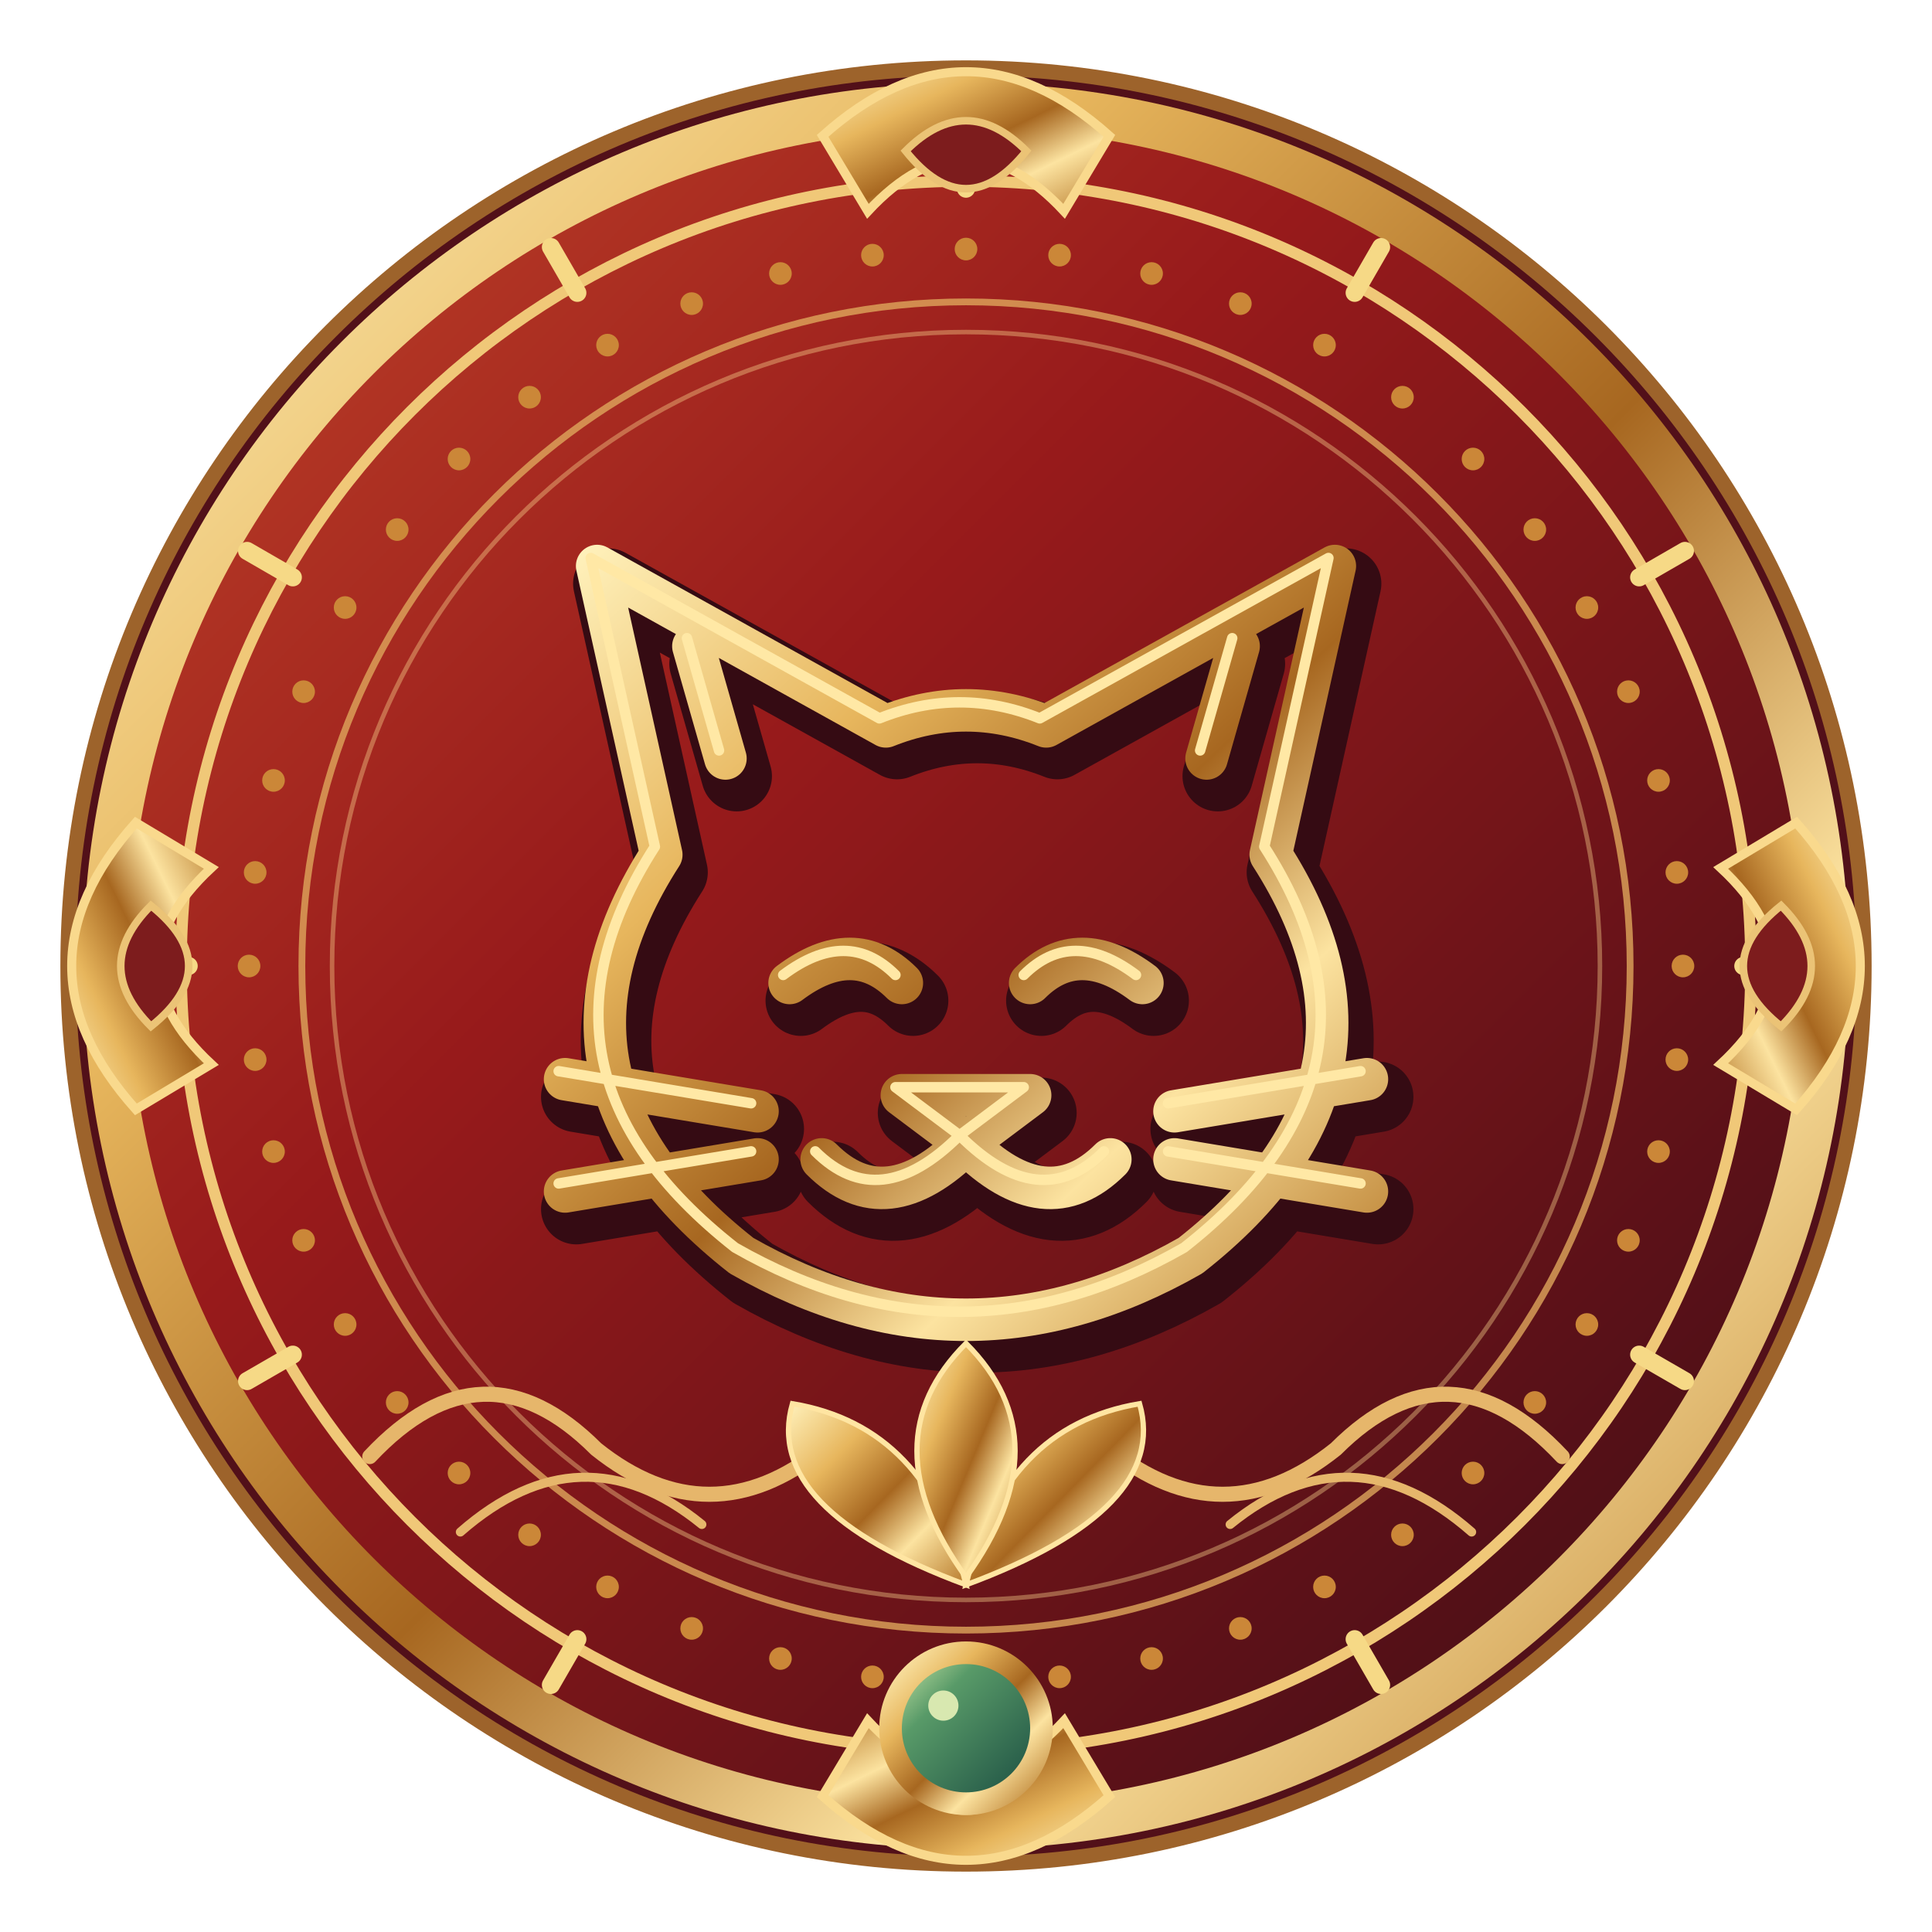
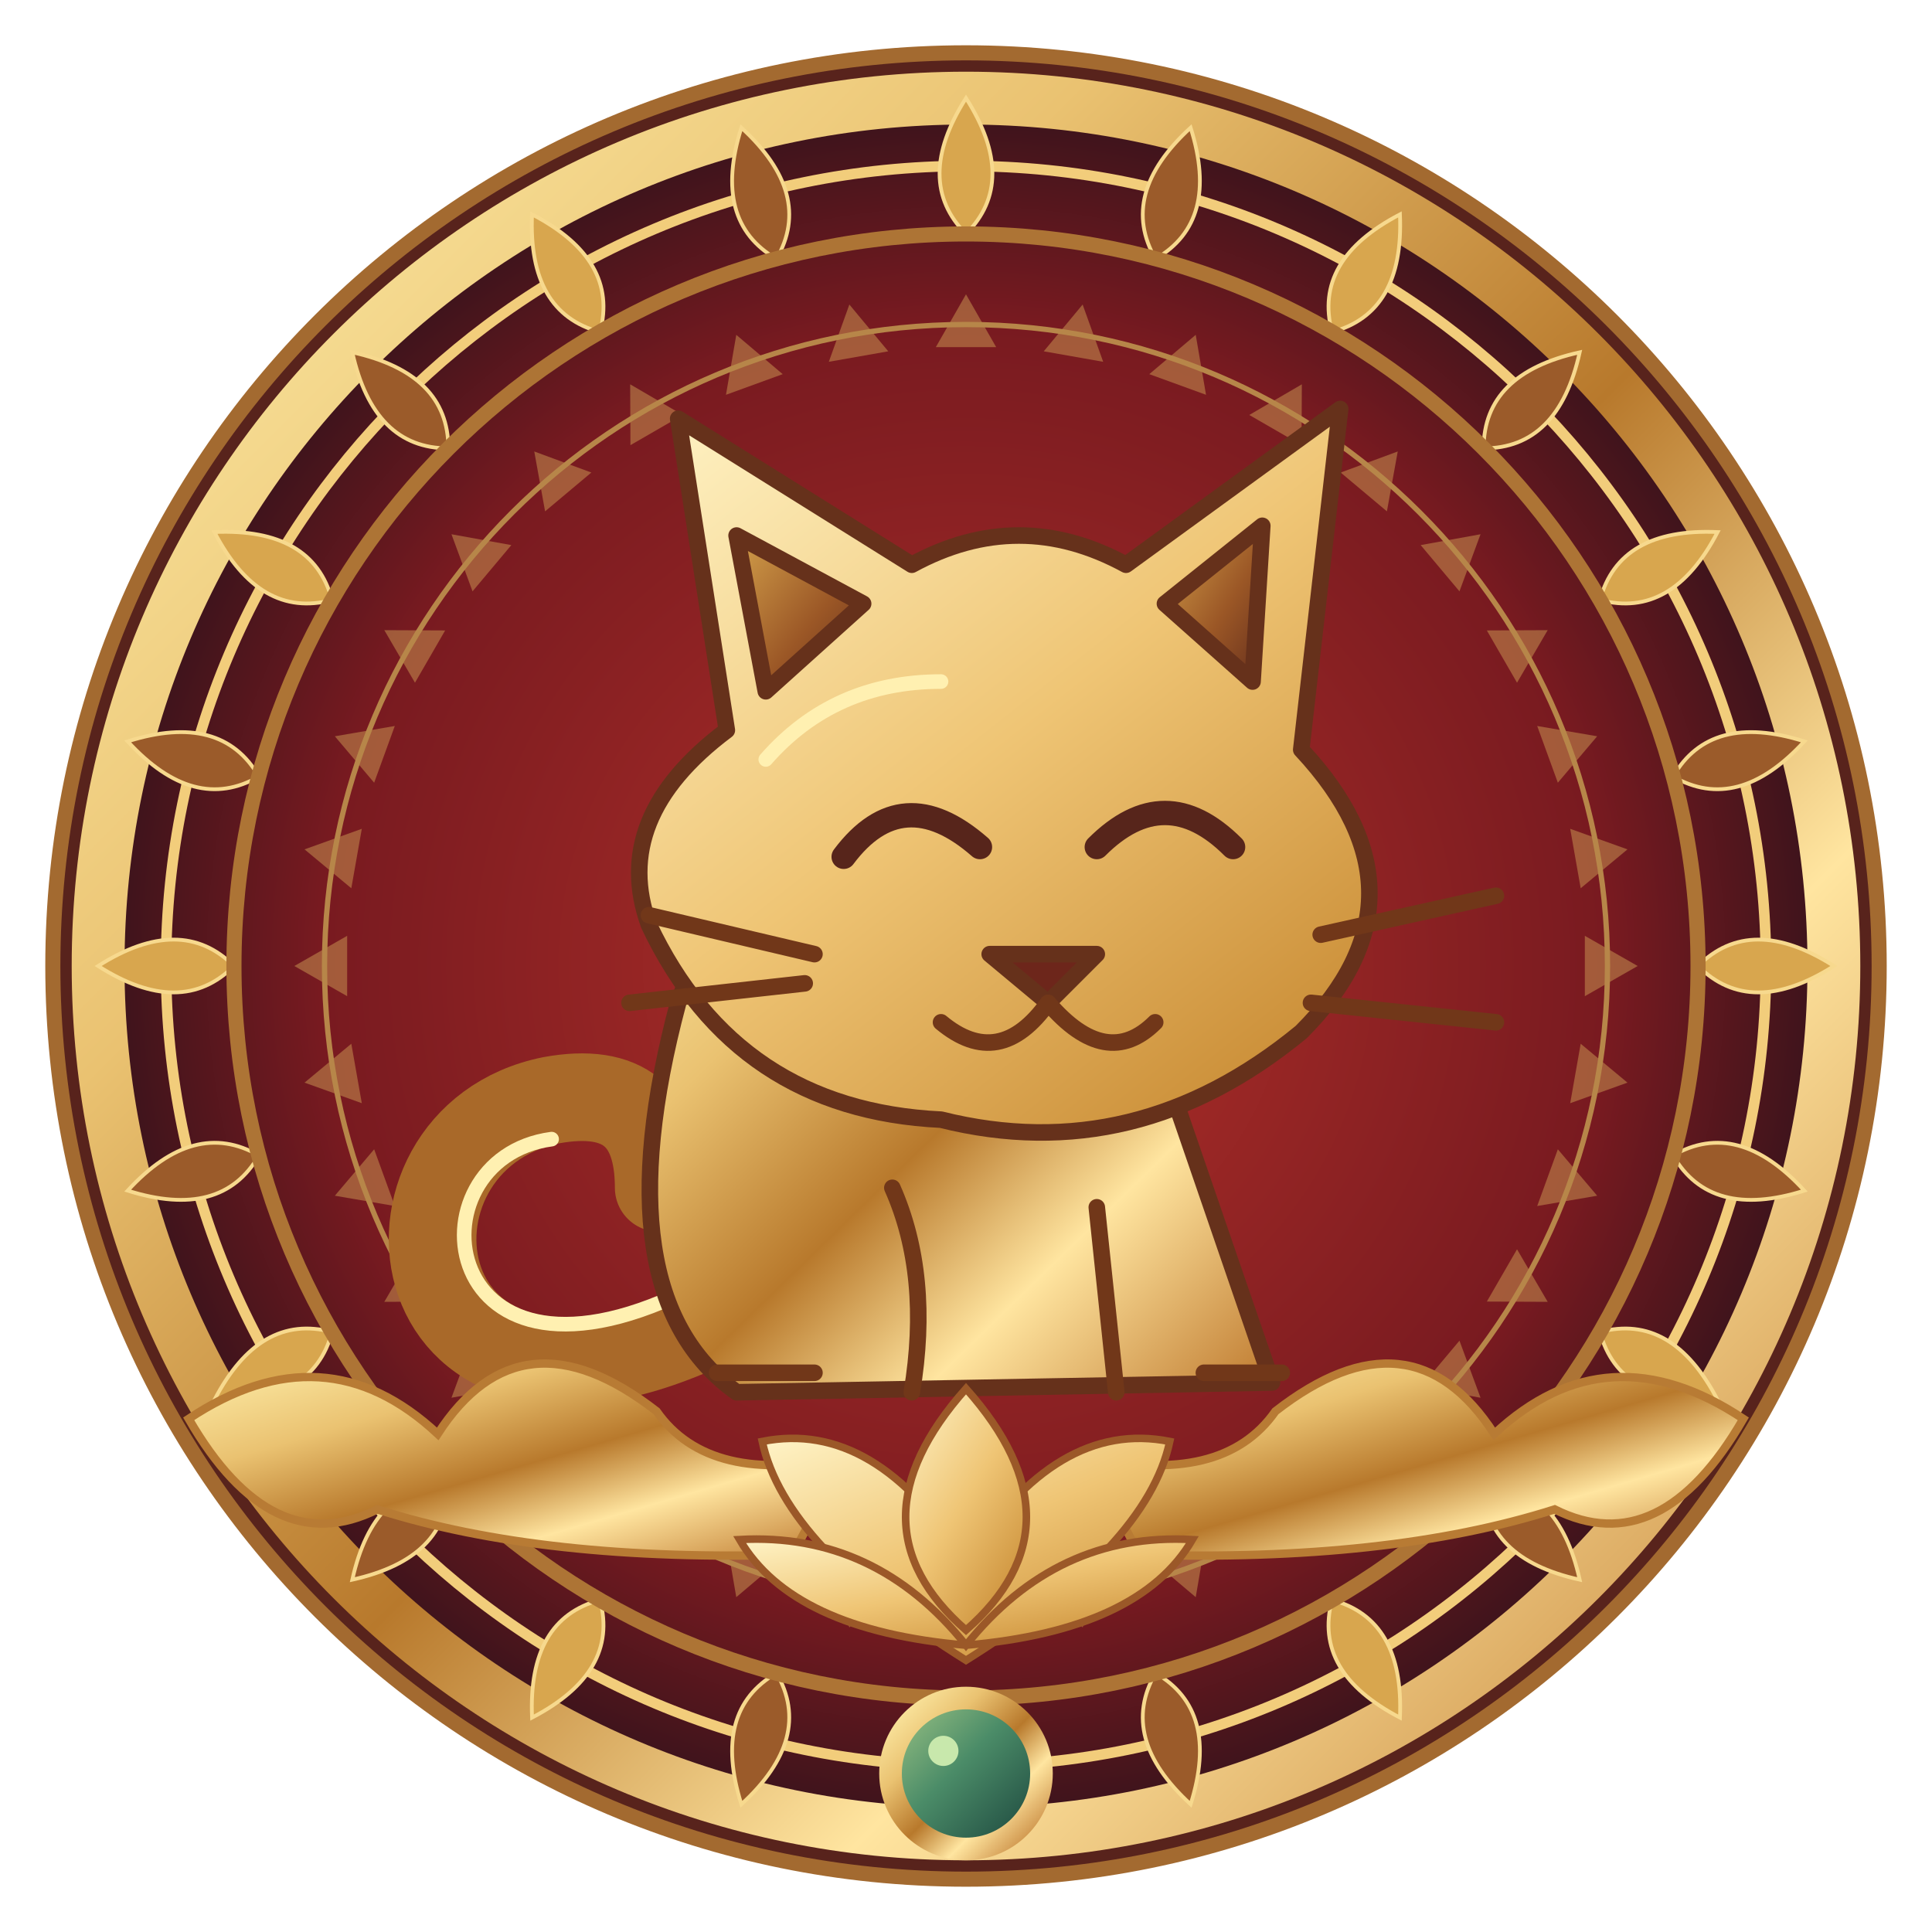
- <svg xmlns="http://www.w3.org/2000/svg" width="256" height="256" viewBox="0 0 256 256">
+ <svg xmlns="http://www.w3.org/2000/svg" viewBox="0 0 256 256" width="256" height="256">
  <defs>
-     <linearGradient id="red" x1="0" y1="0" x2="1" y2="1">
-       <stop offset="0" stop-color="#C3472A" />
-       <stop offset=".38" stop-color="#971A1B" />
-       <stop offset="1" stop-color="#390C16" />
+     <linearGradient id="gold" x1="0" y1="0" x2="1" y2="1">
+       <stop offset="0" stop-color="#FFF0AC" />
+       <stop offset=".28" stop-color="#EAC271" />
+       <stop offset=".52" stop-color="#B8792C" />
+       <stop offset=".72" stop-color="#FFE5A0" />
+       <stop offset="1" stop-color="#BD772C" />
    </linearGradient>
-     <linearGradient id="gold" x1="0" y1="0" x2="1" y2="1">
-       <stop offset="0" stop-color="#FFF1BB" />
-       <stop offset=".28" stop-color="#E7B65D" />
-       <stop offset=".53" stop-color="#A76720" />
-       <stop offset=".73" stop-color="#FCE3A0" />
-       <stop offset="1" stop-color="#B77A2B" />
+     <linearGradient id="light" x1="0" y1="0" x2=".8" y2="1">
+       <stop offset="0" stop-color="#FFF4C7" />
+       <stop offset=".52" stop-color="#EFC575" />
+       <stop offset="1" stop-color="#CA8D36" />
+     </linearGradient>
+     <linearGradient id="dark" x1="0" y1="0" x2="1" y2="1">
+       <stop offset="0" stop-color="#D3A04B" />
+       <stop offset=".58" stop-color="#9B5726" />
+       <stop offset="1" stop-color="#67301D" />
    </linearGradient>
    <linearGradient id="jade" x1="0" y1="0" x2="1" y2="1">
-       <stop offset="0" stop-color="#D9F0AE" />
-       <stop offset=".32" stop-color="#589A68" />
-       <stop offset="1" stop-color="#17483F" />
+       <stop offset="0" stop-color="#A4C987" />
+       <stop offset=".45" stop-color="#4B8C68" />
+       <stop offset="1" stop-color="#173F39" />
    </linearGradient>
+     <radialGradient id="lacquer">
+       <stop offset="0" stop-color="#B53129" />
+       <stop offset=".74" stop-color="#781A20" />
+       <stop offset="1" stop-color="#37131B" />
+     </radialGradient>
  </defs>
-   <circle cx="128" cy="128" r="119" fill="#521019" stroke="#9D632B" stroke-width="2" />
-   <circle cx="128" cy="128" r="114" fill="url(#red)" stroke="url(#gold)" stroke-width="6" />
-   <circle cx="128" cy="128" r="104" fill="none" stroke="#F0C878" stroke-width="1.5" />
-   <path d="M231.00 128.00 L238.00 128.00" stroke="#F6D986" stroke-width="2.4" stroke-linecap="round" />
-   <path d="M217.20 179.50 L223.26 183.00" stroke="#F6D986" stroke-width="2.4" stroke-linecap="round" />
-   <path d="M179.50 217.20 L183.00 223.26" stroke="#F6D986" stroke-width="2.4" stroke-linecap="round" />
-   <path d="M128.00 231.00 L128.00 238.00" stroke="#F6D986" stroke-width="2.4" stroke-linecap="round" />
-   <path d="M76.50 217.20 L73.00 223.26" stroke="#F6D986" stroke-width="2.4" stroke-linecap="round" />
-   <path d="M38.80 179.50 L32.74 183.00" stroke="#F6D986" stroke-width="2.4" stroke-linecap="round" />
-   <path d="M25.00 128.00 L18.00 128.00" stroke="#F6D986" stroke-width="2.4" stroke-linecap="round" />
-   <path d="M38.80 76.50 L32.74 73.00" stroke="#F6D986" stroke-width="2.4" stroke-linecap="round" />
-   <path d="M76.50 38.80 L73.00 32.74" stroke="#F6D986" stroke-width="2.4" stroke-linecap="round" />
-   <path d="M128.00 25.00 L128.00 18.00" stroke="#F6D986" stroke-width="2.4" stroke-linecap="round" />
-   <path d="M179.50 38.80 L183.00 32.74" stroke="#F6D986" stroke-width="2.4" stroke-linecap="round" />
-   <path d="M217.20 76.50 L223.26 73.00" stroke="#F6D986" stroke-width="2.4" stroke-linecap="round" />
-   <circle cx="223.00" cy="128.00" r="1.5" fill="#CB8738" />
-   <circle cx="222.19" cy="140.40" r="1.5" fill="#CB8738" />
-   <circle cx="219.76" cy="152.59" r="1.5" fill="#CB8738" />
-   <circle cx="215.77" cy="164.35" r="1.5" fill="#CB8738" />
-   <circle cx="210.27" cy="175.50" r="1.5" fill="#CB8738" />
-   <circle cx="203.37" cy="185.83" r="1.5" fill="#CB8738" />
-   <circle cx="195.18" cy="195.18" r="1.5" fill="#CB8738" />
-   <circle cx="185.83" cy="203.37" r="1.5" fill="#CB8738" />
-   <circle cx="175.50" cy="210.27" r="1.5" fill="#CB8738" />
-   <circle cx="164.35" cy="215.77" r="1.5" fill="#CB8738" />
-   <circle cx="152.59" cy="219.76" r="1.5" fill="#CB8738" />
-   <circle cx="140.40" cy="222.19" r="1.5" fill="#CB8738" />
-   <circle cx="128.00" cy="223.00" r="1.5" fill="#CB8738" />
-   <circle cx="115.60" cy="222.19" r="1.5" fill="#CB8738" />
-   <circle cx="103.41" cy="219.76" r="1.5" fill="#CB8738" />
-   <circle cx="91.65" cy="215.77" r="1.5" fill="#CB8738" />
-   <circle cx="80.50" cy="210.27" r="1.5" fill="#CB8738" />
-   <circle cx="70.17" cy="203.37" r="1.5" fill="#CB8738" />
-   <circle cx="60.82" cy="195.18" r="1.5" fill="#CB8738" />
-   <circle cx="52.63" cy="185.83" r="1.5" fill="#CB8738" />
-   <circle cx="45.73" cy="175.50" r="1.5" fill="#CB8738" />
-   <circle cx="40.23" cy="164.35" r="1.5" fill="#CB8738" />
-   <circle cx="36.24" cy="152.59" r="1.5" fill="#CB8738" />
-   <circle cx="33.81" cy="140.40" r="1.5" fill="#CB8738" />
-   <circle cx="33.00" cy="128.00" r="1.5" fill="#CB8738" />
-   <circle cx="33.81" cy="115.60" r="1.5" fill="#CB8738" />
-   <circle cx="36.24" cy="103.41" r="1.5" fill="#CB8738" />
-   <circle cx="40.23" cy="91.65" r="1.5" fill="#CB8738" />
-   <circle cx="45.73" cy="80.50" r="1.5" fill="#CB8738" />
-   <circle cx="52.63" cy="70.17" r="1.5" fill="#CB8738" />
-   <circle cx="60.82" cy="60.82" r="1.5" fill="#CB8738" />
-   <circle cx="70.17" cy="52.63" r="1.5" fill="#CB8738" />
-   <circle cx="80.50" cy="45.73" r="1.5" fill="#CB8738" />
-   <circle cx="91.65" cy="40.23" r="1.5" fill="#CB8738" />
-   <circle cx="103.41" cy="36.24" r="1.5" fill="#CB8738" />
-   <circle cx="115.60" cy="33.81" r="1.5" fill="#CB8738" />
-   <circle cx="128.00" cy="33.00" r="1.5" fill="#CB8738" />
-   <circle cx="140.40" cy="33.81" r="1.5" fill="#CB8738" />
-   <circle cx="152.59" cy="36.24" r="1.5" fill="#CB8738" />
-   <circle cx="164.35" cy="40.23" r="1.5" fill="#CB8738" />
-   <circle cx="175.50" cy="45.73" r="1.5" fill="#CB8738" />
-   <circle cx="185.83" cy="52.63" r="1.5" fill="#CB8738" />
-   <circle cx="195.18" cy="60.82" r="1.5" fill="#CB8738" />
-   <circle cx="203.37" cy="70.17" r="1.5" fill="#CB8738" />
-   <circle cx="210.27" cy="80.50" r="1.5" fill="#CB8738" />
-   <circle cx="215.77" cy="91.65" r="1.5" fill="#CB8738" />
-   <circle cx="219.76" cy="103.41" r="1.5" fill="#CB8738" />
-   <circle cx="222.19" cy="115.60" r="1.5" fill="#CB8738" />
-   <g transform="rotate(0 128 128)">
-     <path d="M109 18 Q128 1 147 18 L141 28 Q128 14 115 28 Z" fill="url(#gold)" stroke="#F9D98D" stroke-width="1.2" />
-     <path d="M120 20 Q128 12 136 20 Q128 30 120 20Z" fill="#7D1C1D" stroke="#EBC376" stroke-width="1" />
+   <circle cx="128" cy="128" r="121" fill="#58231C" stroke="#A36A30" stroke-width="2" />
+   <circle cx="128" cy="128" r="115" fill="url(#lacquer)" stroke="url(#gold)" stroke-width="7" />
+   <circle cx="128" cy="128" r="106" fill="none" stroke="#F2CD7B" stroke-width="1.4" />
+   <path transform="rotate(0 128 128)" d="M128 13Q121 24 128 31Q135 24 128 13Z" fill="#D8A64E" stroke="#F7D98E" stroke-width=".5" />
+   <path transform="rotate(15 128 128)" d="M128 13Q121 24 128 31Q135 24 128 13Z" fill="#9B5B2A" stroke="#F7D98E" stroke-width=".5" />
+   <path transform="rotate(30 128 128)" d="M128 13Q121 24 128 31Q135 24 128 13Z" fill="#D8A64E" stroke="#F7D98E" stroke-width=".5" />
+   <path transform="rotate(45 128 128)" d="M128 13Q121 24 128 31Q135 24 128 13Z" fill="#9B5B2A" stroke="#F7D98E" stroke-width=".5" />
+   <path transform="rotate(60 128 128)" d="M128 13Q121 24 128 31Q135 24 128 13Z" fill="#D8A64E" stroke="#F7D98E" stroke-width=".5" />
+   <path transform="rotate(75 128 128)" d="M128 13Q121 24 128 31Q135 24 128 13Z" fill="#9B5B2A" stroke="#F7D98E" stroke-width=".5" />
+   <path transform="rotate(90 128 128)" d="M128 13Q121 24 128 31Q135 24 128 13Z" fill="#D8A64E" stroke="#F7D98E" stroke-width=".5" />
+   <path transform="rotate(105 128 128)" d="M128 13Q121 24 128 31Q135 24 128 13Z" fill="#9B5B2A" stroke="#F7D98E" stroke-width=".5" />
+   <path transform="rotate(120 128 128)" d="M128 13Q121 24 128 31Q135 24 128 13Z" fill="#D8A64E" stroke="#F7D98E" stroke-width=".5" />
+   <path transform="rotate(135 128 128)" d="M128 13Q121 24 128 31Q135 24 128 13Z" fill="#9B5B2A" stroke="#F7D98E" stroke-width=".5" />
+   <path transform="rotate(150 128 128)" d="M128 13Q121 24 128 31Q135 24 128 13Z" fill="#D8A64E" stroke="#F7D98E" stroke-width=".5" />
+   <path transform="rotate(165 128 128)" d="M128 13Q121 24 128 31Q135 24 128 13Z" fill="#9B5B2A" stroke="#F7D98E" stroke-width=".5" />
+   <path transform="rotate(180 128 128)" d="M128 13Q121 24 128 31Q135 24 128 13Z" fill="#D8A64E" stroke="#F7D98E" stroke-width=".5" />
+   <path transform="rotate(195 128 128)" d="M128 13Q121 24 128 31Q135 24 128 13Z" fill="#9B5B2A" stroke="#F7D98E" stroke-width=".5" />
+   <path transform="rotate(210 128 128)" d="M128 13Q121 24 128 31Q135 24 128 13Z" fill="#D8A64E" stroke="#F7D98E" stroke-width=".5" />
+   <path transform="rotate(225 128 128)" d="M128 13Q121 24 128 31Q135 24 128 13Z" fill="#9B5B2A" stroke="#F7D98E" stroke-width=".5" />
+   <path transform="rotate(240 128 128)" d="M128 13Q121 24 128 31Q135 24 128 13Z" fill="#D8A64E" stroke="#F7D98E" stroke-width=".5" />
+   <path transform="rotate(255 128 128)" d="M128 13Q121 24 128 31Q135 24 128 13Z" fill="#9B5B2A" stroke="#F7D98E" stroke-width=".5" />
+   <path transform="rotate(270 128 128)" d="M128 13Q121 24 128 31Q135 24 128 13Z" fill="#D8A64E" stroke="#F7D98E" stroke-width=".5" />
+   <path transform="rotate(285 128 128)" d="M128 13Q121 24 128 31Q135 24 128 13Z" fill="#9B5B2A" stroke="#F7D98E" stroke-width=".5" />
+   <path transform="rotate(300 128 128)" d="M128 13Q121 24 128 31Q135 24 128 13Z" fill="#D8A64E" stroke="#F7D98E" stroke-width=".5" />
+   <path transform="rotate(315 128 128)" d="M128 13Q121 24 128 31Q135 24 128 13Z" fill="#9B5B2A" stroke="#F7D98E" stroke-width=".5" />
+   <path transform="rotate(330 128 128)" d="M128 13Q121 24 128 31Q135 24 128 13Z" fill="#D8A64E" stroke="#F7D98E" stroke-width=".5" />
+   <path transform="rotate(345 128 128)" d="M128 13Q121 24 128 31Q135 24 128 13Z" fill="#9B5B2A" stroke="#F7D98E" stroke-width=".5" />
+   <circle cx="128" cy="128" r="97" fill="none" stroke="#AD7435" stroke-width="2" />
+   <path transform="rotate(0 128 128)" d="M128 39l-4 7h8Z" fill="#D1A055" opacity=".48" />
+   <path transform="rotate(10 128 128)" d="M128 39l-4 7h8Z" fill="#D1A055" opacity=".48" />
+   <path transform="rotate(20 128 128)" d="M128 39l-4 7h8Z" fill="#D1A055" opacity=".48" />
+   <path transform="rotate(30 128 128)" d="M128 39l-4 7h8Z" fill="#D1A055" opacity=".48" />
+   <path transform="rotate(40 128 128)" d="M128 39l-4 7h8Z" fill="#D1A055" opacity=".48" />
+   <path transform="rotate(50 128 128)" d="M128 39l-4 7h8Z" fill="#D1A055" opacity=".48" />
+   <path transform="rotate(60 128 128)" d="M128 39l-4 7h8Z" fill="#D1A055" opacity=".48" />
+   <path transform="rotate(70 128 128)" d="M128 39l-4 7h8Z" fill="#D1A055" opacity=".48" />
+   <path transform="rotate(80 128 128)" d="M128 39l-4 7h8Z" fill="#D1A055" opacity=".48" />
+   <path transform="rotate(90 128 128)" d="M128 39l-4 7h8Z" fill="#D1A055" opacity=".48" />
+   <path transform="rotate(100 128 128)" d="M128 39l-4 7h8Z" fill="#D1A055" opacity=".48" />
+   <path transform="rotate(110 128 128)" d="M128 39l-4 7h8Z" fill="#D1A055" opacity=".48" />
+   <path transform="rotate(120 128 128)" d="M128 39l-4 7h8Z" fill="#D1A055" opacity=".48" />
+   <path transform="rotate(130 128 128)" d="M128 39l-4 7h8Z" fill="#D1A055" opacity=".48" />
+   <path transform="rotate(140 128 128)" d="M128 39l-4 7h8Z" fill="#D1A055" opacity=".48" />
+   <path transform="rotate(150 128 128)" d="M128 39l-4 7h8Z" fill="#D1A055" opacity=".48" />
+   <path transform="rotate(160 128 128)" d="M128 39l-4 7h8Z" fill="#D1A055" opacity=".48" />
+   <path transform="rotate(170 128 128)" d="M128 39l-4 7h8Z" fill="#D1A055" opacity=".48" />
+   <path transform="rotate(180 128 128)" d="M128 39l-4 7h8Z" fill="#D1A055" opacity=".48" />
+   <path transform="rotate(190 128 128)" d="M128 39l-4 7h8Z" fill="#D1A055" opacity=".48" />
+   <path transform="rotate(200 128 128)" d="M128 39l-4 7h8Z" fill="#D1A055" opacity=".48" />
+   <path transform="rotate(210 128 128)" d="M128 39l-4 7h8Z" fill="#D1A055" opacity=".48" />
+   <path transform="rotate(220 128 128)" d="M128 39l-4 7h8Z" fill="#D1A055" opacity=".48" />
+   <path transform="rotate(230 128 128)" d="M128 39l-4 7h8Z" fill="#D1A055" opacity=".48" />
+   <path transform="rotate(240 128 128)" d="M128 39l-4 7h8Z" fill="#D1A055" opacity=".48" />
+   <path transform="rotate(250 128 128)" d="M128 39l-4 7h8Z" fill="#D1A055" opacity=".48" />
+   <path transform="rotate(260 128 128)" d="M128 39l-4 7h8Z" fill="#D1A055" opacity=".48" />
+   <path transform="rotate(270 128 128)" d="M128 39l-4 7h8Z" fill="#D1A055" opacity=".48" />
+   <path transform="rotate(280 128 128)" d="M128 39l-4 7h8Z" fill="#D1A055" opacity=".48" />
+   <path transform="rotate(290 128 128)" d="M128 39l-4 7h8Z" fill="#D1A055" opacity=".48" />
+   <path transform="rotate(300 128 128)" d="M128 39l-4 7h8Z" fill="#D1A055" opacity=".48" />
+   <path transform="rotate(310 128 128)" d="M128 39l-4 7h8Z" fill="#D1A055" opacity=".48" />
+   <path transform="rotate(320 128 128)" d="M128 39l-4 7h8Z" fill="#D1A055" opacity=".48" />
+   <path transform="rotate(330 128 128)" d="M128 39l-4 7h8Z" fill="#D1A055" opacity=".48" />
+   <path transform="rotate(340 128 128)" d="M128 39l-4 7h8Z" fill="#D1A055" opacity=".48" />
+   <path transform="rotate(350 128 128)" d="M128 39l-4 7h8Z" fill="#D1A055" opacity=".48" />
+   <circle cx="128" cy="128" r="85" fill="none" stroke="#B78649" stroke-width=".7" />
+   <g transform="translate(46 40) scale(1.29)">
+     <path d="M37 105 C5 120 1 86 21 82 Q32 80 32 91" fill="none" stroke="#A96929" stroke-width="9" stroke-linecap="round" stroke-linejoin="round" />
+     <path d="M36 101C9 115 6 88 21 86" fill="none" stroke="#FFF0B1" stroke-width="1.5" stroke-linecap="round" stroke-linejoin="round" />
+     <path d="M40 112 Q26 102 34 72 Q40 55 60 49 Q77 55 84 79 L95 111Z" fill="url(#gold)" stroke="#66311B" stroke-width="1.7" stroke-linecap="round" stroke-linejoin="round" />
+     <path d="M39 44L34 12 58 27 Q69 21 80 27 L102 11 98 46 Q112 61 98 75 Q81 89 61 84 Q40 83 31 64 Q27 53 39 44Z" fill="url(#light)" stroke="#66311B" stroke-width="1.7" stroke-linecap="round" stroke-linejoin="round" />
+     <path d="M40 24L43 40 53 31Z" fill="url(#dark)" stroke="#66311B" stroke-width="1.7" stroke-linecap="round" stroke-linejoin="round" />
+     <path d="M94 23L84 31 93 39Z" fill="url(#dark)" stroke="#66311B" stroke-width="1.7" stroke-linecap="round" stroke-linejoin="round" />
+     <path d="M51 57Q57 49 65 56 M77 56Q84 49 91 56" fill="none" stroke="#57251B" stroke-width="2.5" stroke-linecap="round" stroke-linejoin="round" />
+     <path d="M66 67L77 67 72 72Z" fill="#6D261B" stroke="#66311B" stroke-width="1.7" stroke-linecap="round" stroke-linejoin="round" />
+     <path d="M72 72Q67 79 61 74 M72 72Q78 79 83 74 M31 63l17 4 M29 72l18-2 M100 65l18-4 M99 72l19 2" fill="none" stroke="#713719" stroke-width="1.7" stroke-linecap="round" stroke-linejoin="round" />
+     <path d="M56 91Q60 100 58 112 M77 93l2 19 M48 110h-10 M88 110h8" fill="none" stroke="#713719" stroke-width="1.7" stroke-linecap="round" stroke-linejoin="round" />
+     <path d="M43 47Q50 39 61 39" fill="none" stroke="#FFF0B1" stroke-width="1.5" stroke-linecap="round" stroke-linejoin="round" />
  </g>
-   <g transform="rotate(90 128 128)">
-     <path d="M109 18 Q128 1 147 18 L141 28 Q128 14 115 28 Z" fill="url(#gold)" stroke="#F9D98D" stroke-width="1.2" />
-     <path d="M120 20 Q128 12 136 20 Q128 30 120 20Z" fill="#7D1C1D" stroke="#EBC376" stroke-width="1" />
+   <g fill="url(#gold)" stroke="#B87B34" stroke-width="1.1">
+     <path d="M25 188Q43 176 58 190Q69 173 87 187Q94 197 112 193L105 206Q72 207 50 200Q36 207 25 188Z" />
+     <path d="M231 188Q213 176 198 190Q187 173 169 187Q162 197 144 193L151 206Q184 207 206 200Q220 207 231 188Z" />
  </g>
-   <g transform="rotate(180 128 128)">
-     <path d="M109 18 Q128 1 147 18 L141 28 Q128 14 115 28 Z" fill="url(#gold)" stroke="#F9D98D" stroke-width="1.2" />
-     <path d="M120 20 Q128 12 136 20 Q128 30 120 20Z" fill="#7D1C1D" stroke="#EBC376" stroke-width="1" />
+   <g fill="url(#light)" stroke="#9B5828" stroke-width="1">
+     <path d="M128 220Q104 205 101 191Q116 188 128 207Q140 188 155 191Q152 205 128 220Z" />
+     <path d="M128 216Q112 202 128 184Q144 202 128 216Z" />
+     <path d="M128 218Q105 216 98 204Q116 203 128 218Q140 203 158 204Q151 216 128 218Z" />
  </g>
-   <g transform="rotate(270 128 128)">
-     <path d="M109 18 Q128 1 147 18 L141 28 Q128 14 115 28 Z" fill="url(#gold)" stroke="#F9D98D" stroke-width="1.2" />
-     <path d="M120 20 Q128 12 136 20 Q128 30 120 20Z" fill="#7D1C1D" stroke="#EBC376" stroke-width="1" />
-   </g>
-   <circle cx="128" cy="128" r="88" fill="none" stroke="#DFA65B" stroke-width=".9" opacity=".8" />
-   <circle cx="128" cy="128" r="84" fill="none" stroke="#F9D58C" stroke-width=".6" opacity=".4" />
-   <g transform="translate(60 58) scale(2.125)" fill="none" stroke-linecap="round" stroke-linejoin="round">
-     <path d="M 13 26 L 9 8 L 27 18 Q 32 16 37 18 L 55 8 L 51 26 Q 60 40 46 51 Q 32 59 18 51 Q 4 40 13 26 Z M 17 20 L 15 13 M 47 20 L 49 13 M 21 34 Q 25 31 28 34 M 36 34 Q 39 31 43 34 M 28 41 L 36 41 L 32 44 Z M 32 44 Q 27 49 23 45 M 32 44 Q 37 49 41 45 M 7 40 L 19 42 M 7 47 L 19 45 M 57 40 L 45 42 M 57 47 L 45 45" stroke="#350B13" stroke-width="4.4" transform="translate(0.7 1.1)" />
-     <path d="M 13 26 L 9 8 L 27 18 Q 32 16 37 18 L 55 8 L 51 26 Q 60 40 46 51 Q 32 59 18 51 Q 4 40 13 26 Z M 17 20 L 15 13 M 47 20 L 49 13 M 21 34 Q 25 31 28 34 M 36 34 Q 39 31 43 34 M 28 41 L 36 41 L 32 44 Z M 32 44 Q 27 49 23 45 M 32 44 Q 37 49 41 45 M 7 40 L 19 42 M 7 47 L 19 45 M 57 40 L 45 42 M 57 47 L 45 45" stroke="url(#gold)" stroke-width="2.65" />
-     <path d="M 13 26 L 9 8 L 27 18 Q 32 16 37 18 L 55 8 L 51 26 Q 60 40 46 51 Q 32 59 18 51 Q 4 40 13 26 Z M 17 20 L 15 13 M 47 20 L 49 13 M 21 34 Q 25 31 28 34 M 36 34 Q 39 31 43 34 M 28 41 L 36 41 L 32 44 Z M 32 44 Q 27 49 23 45 M 32 44 Q 37 49 41 45 M 7 40 L 19 42 M 7 47 L 19 45 M 57 40 L 45 42 M 57 47 L 45 45" stroke="#FFE8A5" stroke-width=".65" transform="translate(-0.4 -0.5)" />
-   </g>
-   <g fill="none" stroke="#E6B66B" stroke-linecap="round" stroke-linejoin="round">
-     <path d="M49 193 Q64 177 79 192 Q94 204 109 192 M147 192 Q162 204 177 192 Q192 177 207 193" stroke-width="2" />
-     <path d="M61 203 Q77 189 93 202 M163 202 Q179 189 195 203" stroke-width="1.2" />
-   </g>
-   <g fill="url(#gold)" stroke="#FFE5A2" stroke-width=".7">
-     <path d="M128 210 Q101 200 105 186 Q123 189 128 210Z" />
-     <path d="M128 210 Q155 200 151 186 Q133 189 128 210Z" />
-     <path d="M128 209 Q115 191 128 178 Q141 191 128 209Z" />
-   </g>
-   <circle cx="128" cy="229" r="10" fill="url(#jade)" stroke="url(#gold)" stroke-width="3" />
-   <circle cx="125" cy="226" r="2" fill="#D8E8B0" />
+   <circle cx="128" cy="235" r="10" fill="url(#jade)" stroke="url(#gold)" stroke-width="3" />
+   <circle cx="125" cy="232" r="2" fill="#C8E8AC" />
</svg>
